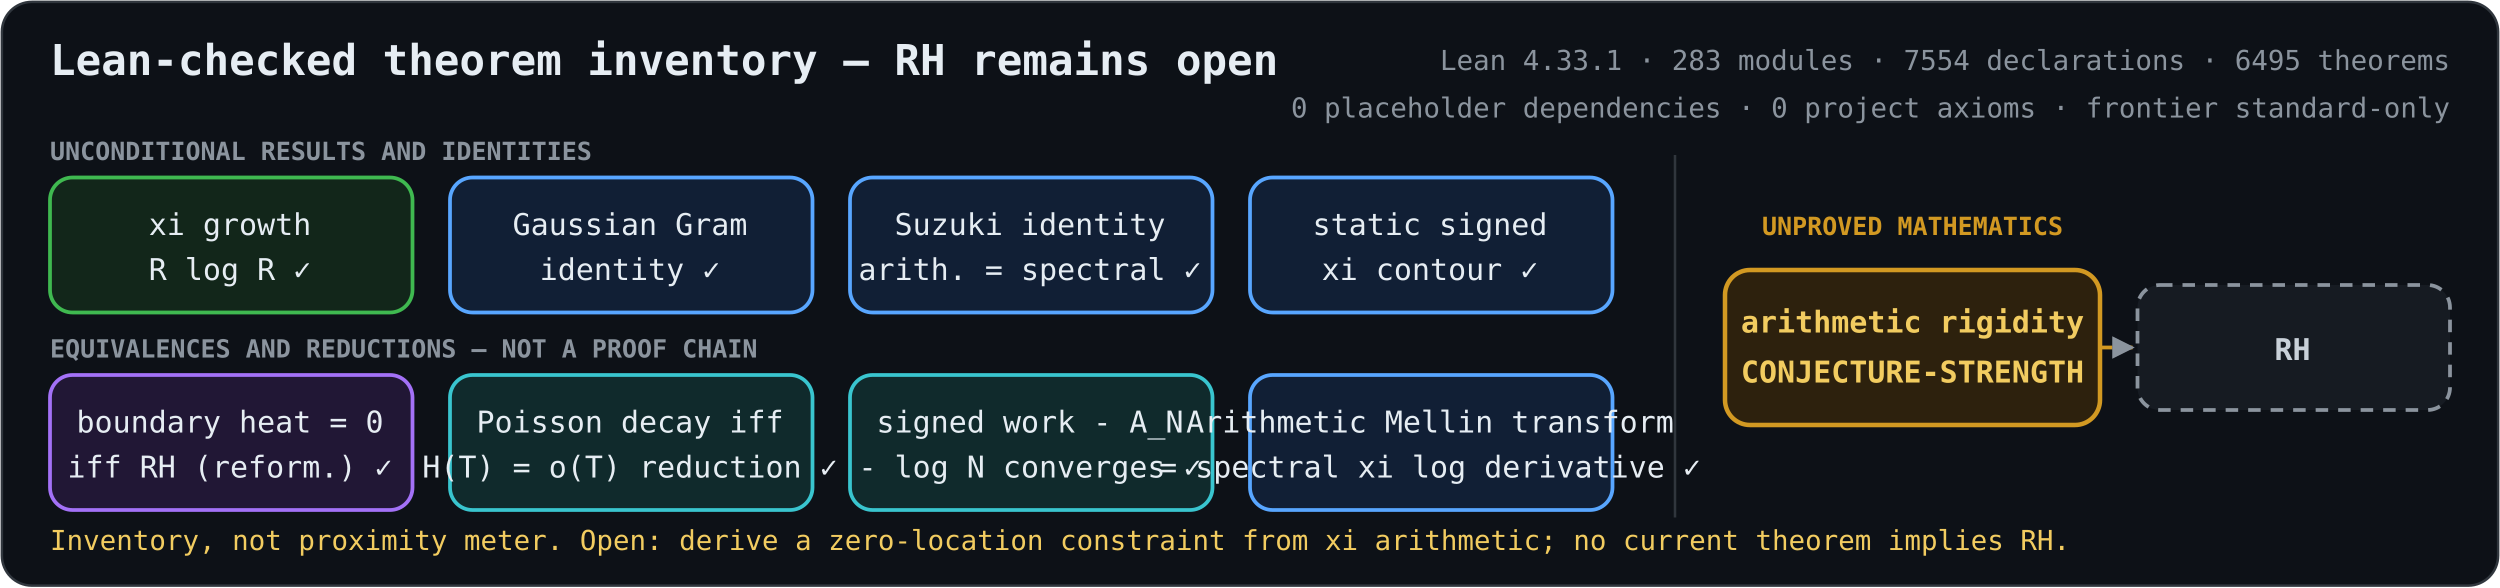
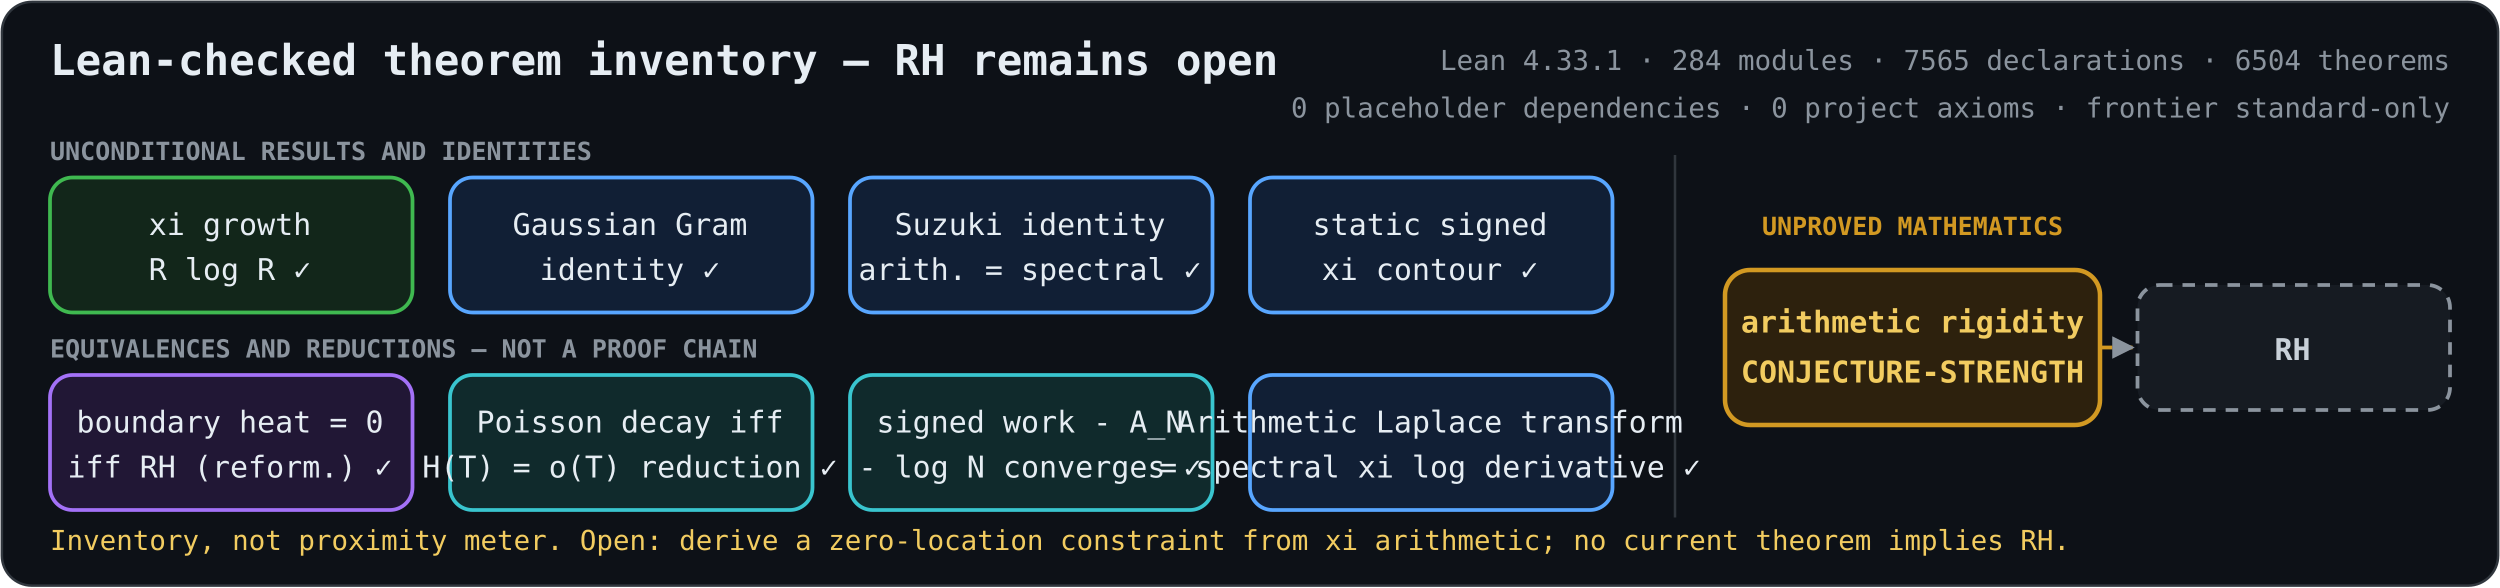
<svg xmlns="http://www.w3.org/2000/svg" role="img" aria-labelledby="title description" viewBox="0 0 1000 235">
  <defs>
    <marker id="arrow" viewBox="0 0 10 10" refX="9" refY="5" markerWidth="6" markerHeight="6" orient="auto-start-reverse">
      <path d="M 0 0 L 10 5 L 0 10 z" fill="#8b949e" />
    </marker>
    <style>
      .bg { fill: #0d1117; stroke: #30363d; }
      text { fill: #e6edf3; font-family: ui-monospace, SFMono-Regular, Menlo, Consolas, monospace; font-size: 12px; text-anchor: middle; }
      .heading { font-size: 17px; font-weight: 700; text-anchor: start; }
      .metrics { fill: #8b949e; font-size: 11px; text-anchor: end; }
      .proved rect { fill: #12261a; stroke: #3fb950; stroke-width: 1.5; }
      .proved.equivalence rect { fill: #211735; stroke: #a371f7; }
      .proved.bridge rect { fill: #111f35; stroke: #58a6ff; }
      .proved.reduction rect { fill: #102a2c; stroke: #39c5cf; }
      .open rect { fill: #2d210d; stroke: #d29922; stroke-width: 1.8; }
      .goal rect { fill: #161b22; stroke: #8b949e; stroke-width: 1.5; stroke-dasharray: 5 4; }
      .open text { fill: #f2cc60; font-weight: 700; }
      .goal text { fill: #c9d1d9; font-weight: 700; }
      .open-edge { fill: none; stroke: #d29922; stroke-width: 1.5; stroke-dasharray: 5 4; marker-end: url(#arrow); }
      .section { fill: #8b949e; font-size: 10px; font-weight: 700; text-anchor: start; }
      .gap-label { fill: #d29922; font-size: 10px; font-weight: 700; }
      .frontier { fill: #f2cc60; font-size: 11px; text-anchor: start; }
    </style>
  </defs>
  <rect class="bg" x="0.75" y="0.75" width="998.5" height="233.5" rx="12" />
  <text class="heading" x="20" y="30">Lean-checked theorem inventory — RH remains open</text>
-   <text class="metrics" x="980" y="28">Lean 4.33.1 · 283 modules · 7554 declarations · 6495 theorems</text>
+   <text class="metrics" x="980" y="28">Lean 4.33.1 · 284 modules · 7565 declarations · 6504 theorems</text>
  <text class="metrics" x="980" y="47">0 placeholder dependencies · 0 project axioms · frontier standard-only</text>
  <text class="section" x="20" y="64">UNCONDITIONAL RESULTS AND IDENTITIES</text>
  <text class="section" x="20" y="143">EQUIVALENCES AND REDUCTIONS — NOT A PROOF CHAIN</text>
  <line x1="670" y1="62" x2="670" y2="207" stroke="#30363d" />
  <text class="gap-label" x="765" y="94">UNPROVED MATHEMATICS</text>
  <path class="open-edge" d="M840 139 H853" />
  <g class="proved unconditional">
    <rect x="20" y="71" width="145" height="54" rx="9" />
    <text x="92" y="94">xi growth</text>
    <text x="92" y="112">R log R  ✓</text>
  </g>
  <g class="proved bridge">
    <rect x="180" y="71" width="145" height="54" rx="9" />
    <text x="252" y="94">Gaussian Gram</text>
    <text x="252" y="112">identity  ✓</text>
  </g>
  <g class="proved bridge">
    <rect x="340" y="71" width="145" height="54" rx="9" />
    <text x="412" y="94">Suzuki identity</text>
    <text x="412" y="112">arith. = spectral  ✓</text>
  </g>
  <g class="proved bridge">
    <rect x="500" y="71" width="145" height="54" rx="9" />
    <text x="572" y="94">static signed</text>
    <text x="572" y="112">xi contour  ✓</text>
  </g>
  <g class="proved equivalence">
    <rect x="20" y="150" width="145" height="54" rx="9" />
    <text x="92" y="173">boundary heat = 0</text>
    <text x="92" y="191">iff RH (reform.)  ✓</text>
  </g>
  <g class="proved reduction">
    <rect x="180" y="150" width="145" height="54" rx="9" />
    <text x="252" y="173">Poisson decay iff</text>
    <text x="252" y="191">H(T) = o(T) reduction  ✓</text>
  </g>
  <g class="proved reduction">
    <rect x="340" y="150" width="145" height="54" rx="9" />
    <text x="412" y="173">signed work - A_N</text>
    <text x="412" y="191">- log N converges  ✓</text>
  </g>
  <g class="proved bridge">
    <rect x="500" y="150" width="145" height="54" rx="9" />
-     <text x="572" y="173">Arithmetic Mellin transform</text>
+     <text x="572" y="173">Arithmetic Laplace transform</text>
    <text x="572" y="191">= spectral xi log derivative  ✓</text>
  </g>
  <g class="open">
    <rect x="690" y="108" width="150" height="62" rx="10" />
    <text x="765" y="133">arithmetic rigidity</text>
    <text x="765" y="153">CONJECTURE-STRENGTH</text>
  </g>
  <g class="goal">
    <rect x="855" y="114" width="125" height="50" rx="9" />
    <text x="917" y="144">RH</text>
  </g>
  <text class="frontier" x="20" y="220">Inventory, not proximity meter. Open: derive a zero-location constraint from xi arithmetic; no current theorem implies RH.</text>
</svg>
